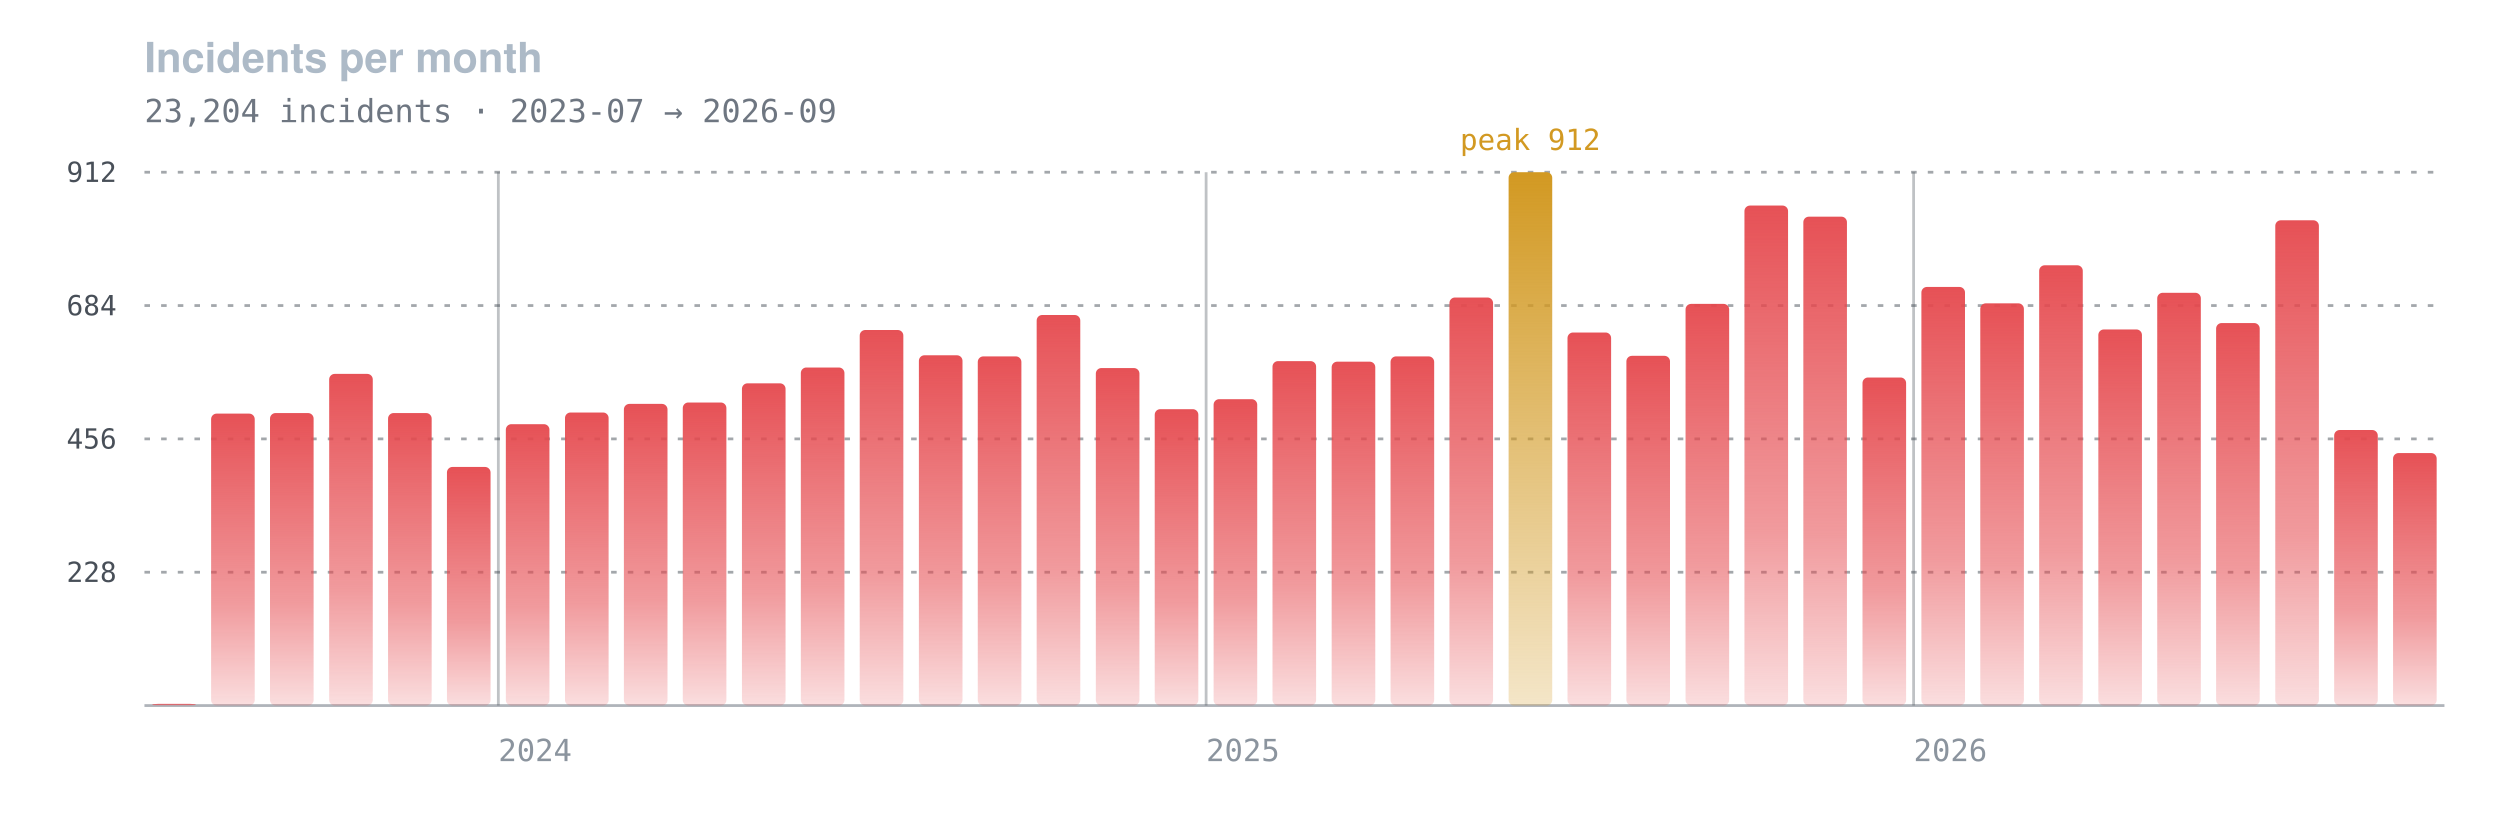
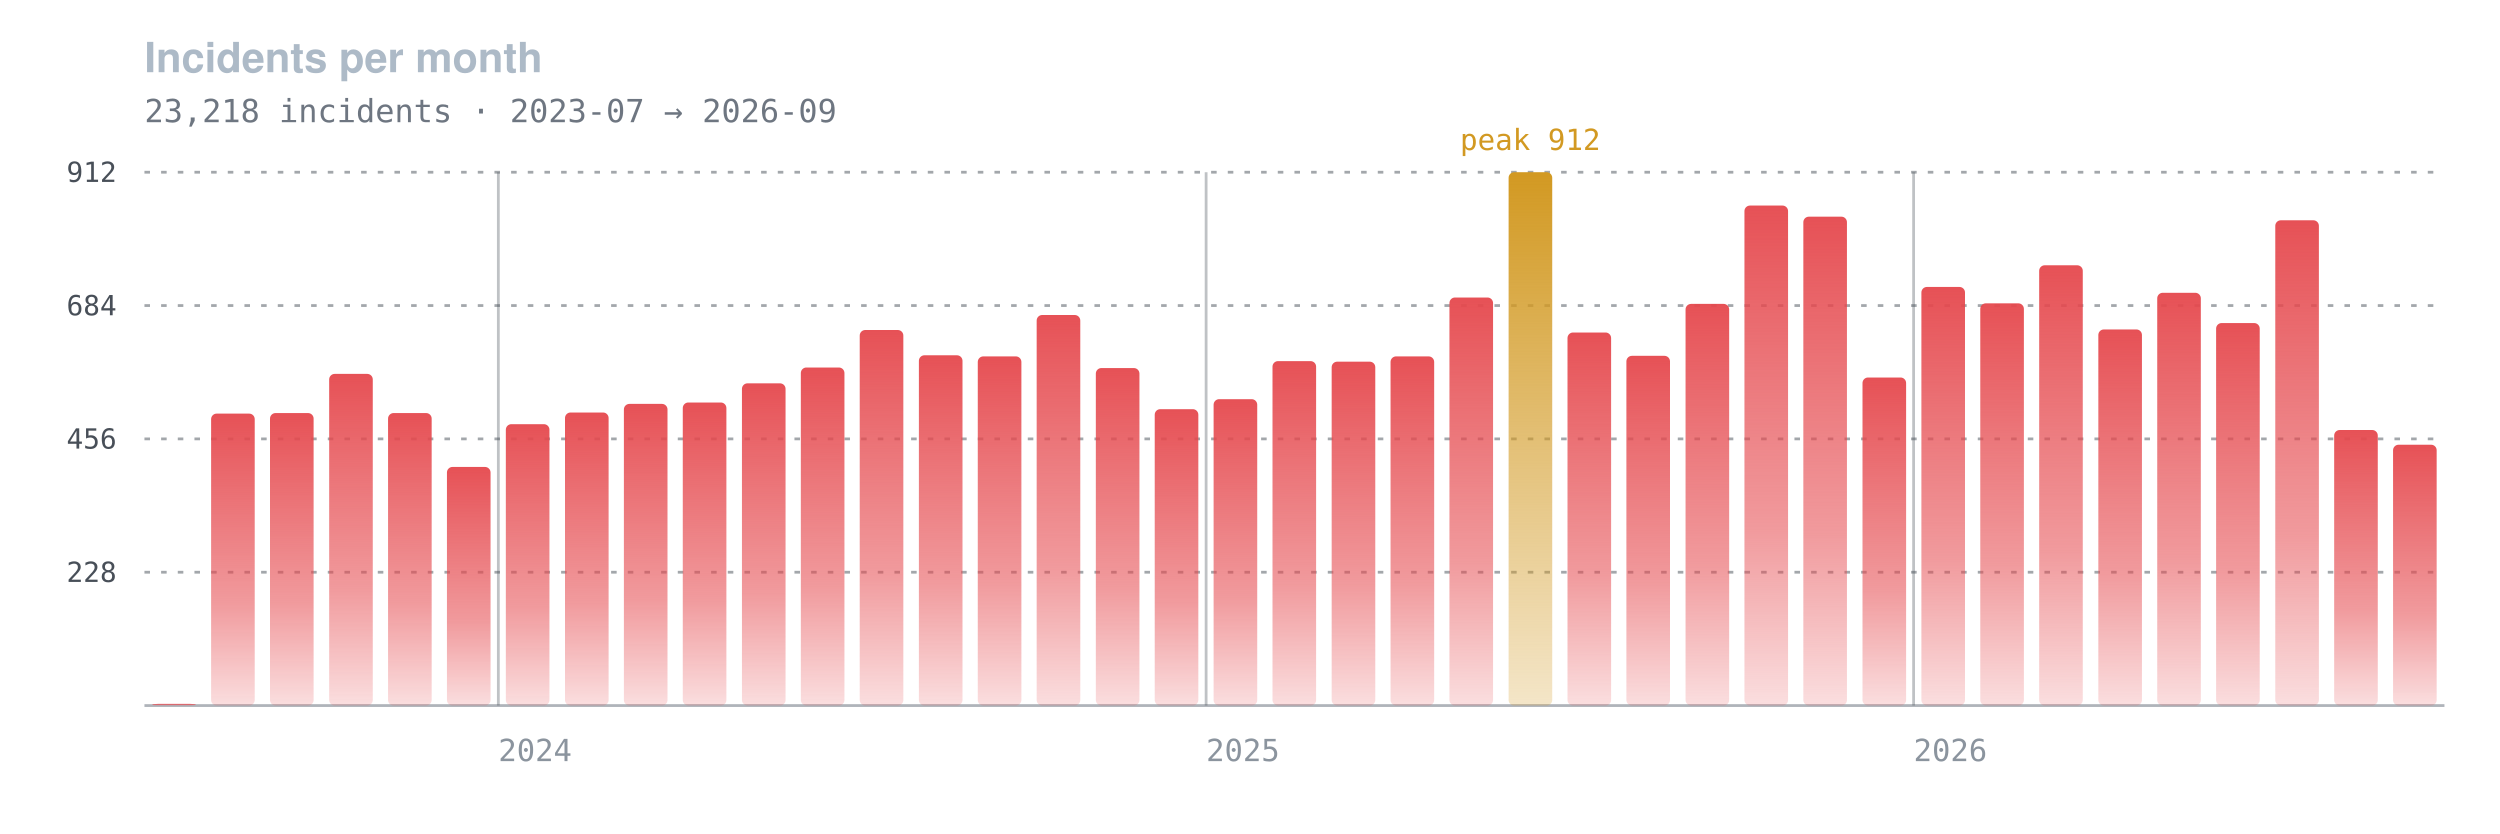
<svg xmlns="http://www.w3.org/2000/svg" viewBox="0 0 900 300" width="900" height="300" role="img">
  <defs>
    <linearGradient id="bg" x1="0" y1="0" x2="0" y2="1">
      <stop offset="0%" stop-color="#e5484d" stop-opacity="0.95" />
      <stop offset="65%" stop-color="#e5484d" stop-opacity="0.55" />
      <stop offset="100%" stop-color="#e5484d" stop-opacity="0.18" />
    </linearGradient>
    <linearGradient id="pk" x1="0" y1="0" x2="0" y2="1">
      <stop offset="0%" stop-color="#d29922" stop-opacity="1" />
      <stop offset="100%" stop-color="#d29922" stop-opacity="0.25" />
    </linearGradient>
  </defs>
  <text x="52" y="26" fill="#adbac7" font-size="15" font-family="-apple-system,BlinkMacSystemFont,Segoe UI,Helvetica,Arial,sans-serif" font-weight="600">Incidents per month</text>
-   <text x="52" y="44" fill="#6e7681" font-size="11.5" font-family="ui-monospace,SFMono-Regular,Menlo,Consolas,monospace">23,204 incidents · 2023-07 → 2026-09</text>
+   <text x="52" y="44" fill="#6e7681" font-size="11.5" font-family="ui-monospace,SFMono-Regular,Menlo,Consolas,monospace">23,218 incidents · 2023-07 → 2026-09</text>
  <line x1="52" y1="206.0" x2="880" y2="206.0" stroke="#484f58" stroke-width="1" stroke-dasharray="2 4" opacity="0.5" />
  <text x="42" y="209.5" fill="#484f58" font-size="10" font-family="ui-monospace,SFMono-Regular,Menlo,Consolas,monospace" text-anchor="end">228</text>
  <line x1="52" y1="158.0" x2="880" y2="158.0" stroke="#484f58" stroke-width="1" stroke-dasharray="2 4" opacity="0.5" />
  <text x="42" y="161.5" fill="#484f58" font-size="10" font-family="ui-monospace,SFMono-Regular,Menlo,Consolas,monospace" text-anchor="end">456</text>
  <line x1="52" y1="110.0" x2="880" y2="110.0" stroke="#484f58" stroke-width="1" stroke-dasharray="2 4" opacity="0.5" />
  <text x="42" y="113.5" fill="#484f58" font-size="10" font-family="ui-monospace,SFMono-Regular,Menlo,Consolas,monospace" text-anchor="end">684</text>
  <line x1="52" y1="62.0" x2="880" y2="62.0" stroke="#484f58" stroke-width="1" stroke-dasharray="2 4" opacity="0.5" />
  <text x="42" y="65.5" fill="#484f58" font-size="10" font-family="ui-monospace,SFMono-Regular,Menlo,Consolas,monospace" text-anchor="end">912</text>
  <line x1="52" y1="254" x2="880" y2="254" stroke="#6e7681" stroke-width="1" opacity="0.55" />
  <rect x="54.8" y="253.4" width="15.7" height="0.6" rx="2" fill="url(#bg)" />
  <rect x="76.0" y="148.9" width="15.7" height="105.1" rx="2" fill="url(#bg)" />
  <rect x="97.2" y="148.7" width="15.7" height="105.3" rx="2" fill="url(#bg)" />
  <rect x="118.5" y="134.6" width="15.7" height="119.4" rx="2" fill="url(#bg)" />
  <rect x="139.7" y="148.7" width="15.7" height="105.3" rx="2" fill="url(#bg)" />
  <rect x="160.9" y="168.1" width="15.7" height="85.9" rx="2" fill="url(#bg)" />
  <rect x="182.1" y="152.7" width="15.7" height="101.3" rx="2" fill="url(#bg)" />
  <line x1="179.4" y1="62" x2="179.4" y2="254" stroke="#484f58" stroke-width="1" opacity="0.35" />
  <text x="179.4" y="274" fill="#8b949e" font-size="11" font-family="ui-monospace,SFMono-Regular,Menlo,Consolas,monospace">2024</text>
  <rect x="203.4" y="148.5" width="15.7" height="105.5" rx="2" fill="url(#bg)" />
  <rect x="224.6" y="145.4" width="15.7" height="108.6" rx="2" fill="url(#bg)" />
  <rect x="245.8" y="144.9" width="15.7" height="109.1" rx="2" fill="url(#bg)" />
  <rect x="267.1" y="138.0" width="15.7" height="116.0" rx="2" fill="url(#bg)" />
  <rect x="288.3" y="132.3" width="15.7" height="121.7" rx="2" fill="url(#bg)" />
  <rect x="309.5" y="118.8" width="15.7" height="135.2" rx="2" fill="url(#bg)" />
  <rect x="330.8" y="127.9" width="15.7" height="126.1" rx="2" fill="url(#bg)" />
  <rect x="352.0" y="128.3" width="15.7" height="125.7" rx="2" fill="url(#bg)" />
  <rect x="373.2" y="113.4" width="15.7" height="140.6" rx="2" fill="url(#bg)" />
  <rect x="394.5" y="132.5" width="15.7" height="121.5" rx="2" fill="url(#bg)" />
  <rect x="415.7" y="147.3" width="15.7" height="106.7" rx="2" fill="url(#bg)" />
  <rect x="436.9" y="143.7" width="15.7" height="110.3" rx="2" fill="url(#bg)" />
  <line x1="434.2" y1="62" x2="434.2" y2="254" stroke="#484f58" stroke-width="1" opacity="0.35" />
  <text x="434.2" y="274" fill="#8b949e" font-size="11" font-family="ui-monospace,SFMono-Regular,Menlo,Consolas,monospace">2025</text>
  <rect x="458.1" y="130.0" width="15.7" height="124.0" rx="2" fill="url(#bg)" />
  <rect x="479.4" y="130.2" width="15.7" height="123.8" rx="2" fill="url(#bg)" />
  <rect x="500.6" y="128.3" width="15.7" height="125.7" rx="2" fill="url(#bg)" />
  <rect x="521.8" y="107.1" width="15.7" height="146.9" rx="2" fill="url(#bg)" />
  <rect x="543.1" y="62.0" width="15.7" height="192.0" rx="2" fill="url(#pk)" />
  <rect x="564.3" y="119.7" width="15.7" height="134.3" rx="2" fill="url(#bg)" />
  <rect x="585.5" y="128.1" width="15.7" height="125.9" rx="2" fill="url(#bg)" />
  <rect x="606.8" y="109.4" width="15.7" height="144.6" rx="2" fill="url(#bg)" />
  <rect x="628.0" y="74.0" width="15.7" height="180.0" rx="2" fill="url(#bg)" />
  <rect x="649.2" y="78.0" width="15.7" height="176.0" rx="2" fill="url(#bg)" />
  <rect x="670.5" y="135.9" width="15.7" height="118.1" rx="2" fill="url(#bg)" />
  <rect x="691.7" y="103.3" width="15.7" height="150.7" rx="2" fill="url(#bg)" />
  <line x1="688.9" y1="62" x2="688.9" y2="254" stroke="#484f58" stroke-width="1" opacity="0.35" />
  <text x="688.9" y="274" fill="#8b949e" font-size="11" font-family="ui-monospace,SFMono-Regular,Menlo,Consolas,monospace">2026</text>
  <rect x="712.9" y="109.2" width="15.7" height="144.8" rx="2" fill="url(#bg)" />
  <rect x="734.1" y="95.5" width="15.7" height="158.5" rx="2" fill="url(#bg)" />
  <rect x="755.4" y="118.6" width="15.7" height="135.4" rx="2" fill="url(#bg)" />
  <rect x="776.6" y="105.4" width="15.7" height="148.6" rx="2" fill="url(#bg)" />
  <rect x="797.8" y="116.3" width="15.7" height="137.7" rx="2" fill="url(#bg)" />
  <rect x="819.1" y="79.3" width="15.7" height="174.7" rx="2" fill="url(#bg)" />
  <rect x="840.3" y="154.8" width="15.7" height="99.2" rx="2" fill="url(#bg)" />
-   <rect x="861.5" y="163.1" width="15.7" height="90.9" rx="2" fill="url(#bg)" />
+   <rect x="861.5" y="160.1" width="15.7" height="93.9" rx="2" fill="url(#bg)" />
  <text x="550.9" y="54.0" fill="#d29922" font-size="10.5" font-family="ui-monospace,SFMono-Regular,Menlo,Consolas,monospace" text-anchor="middle">peak 912</text>
</svg>
